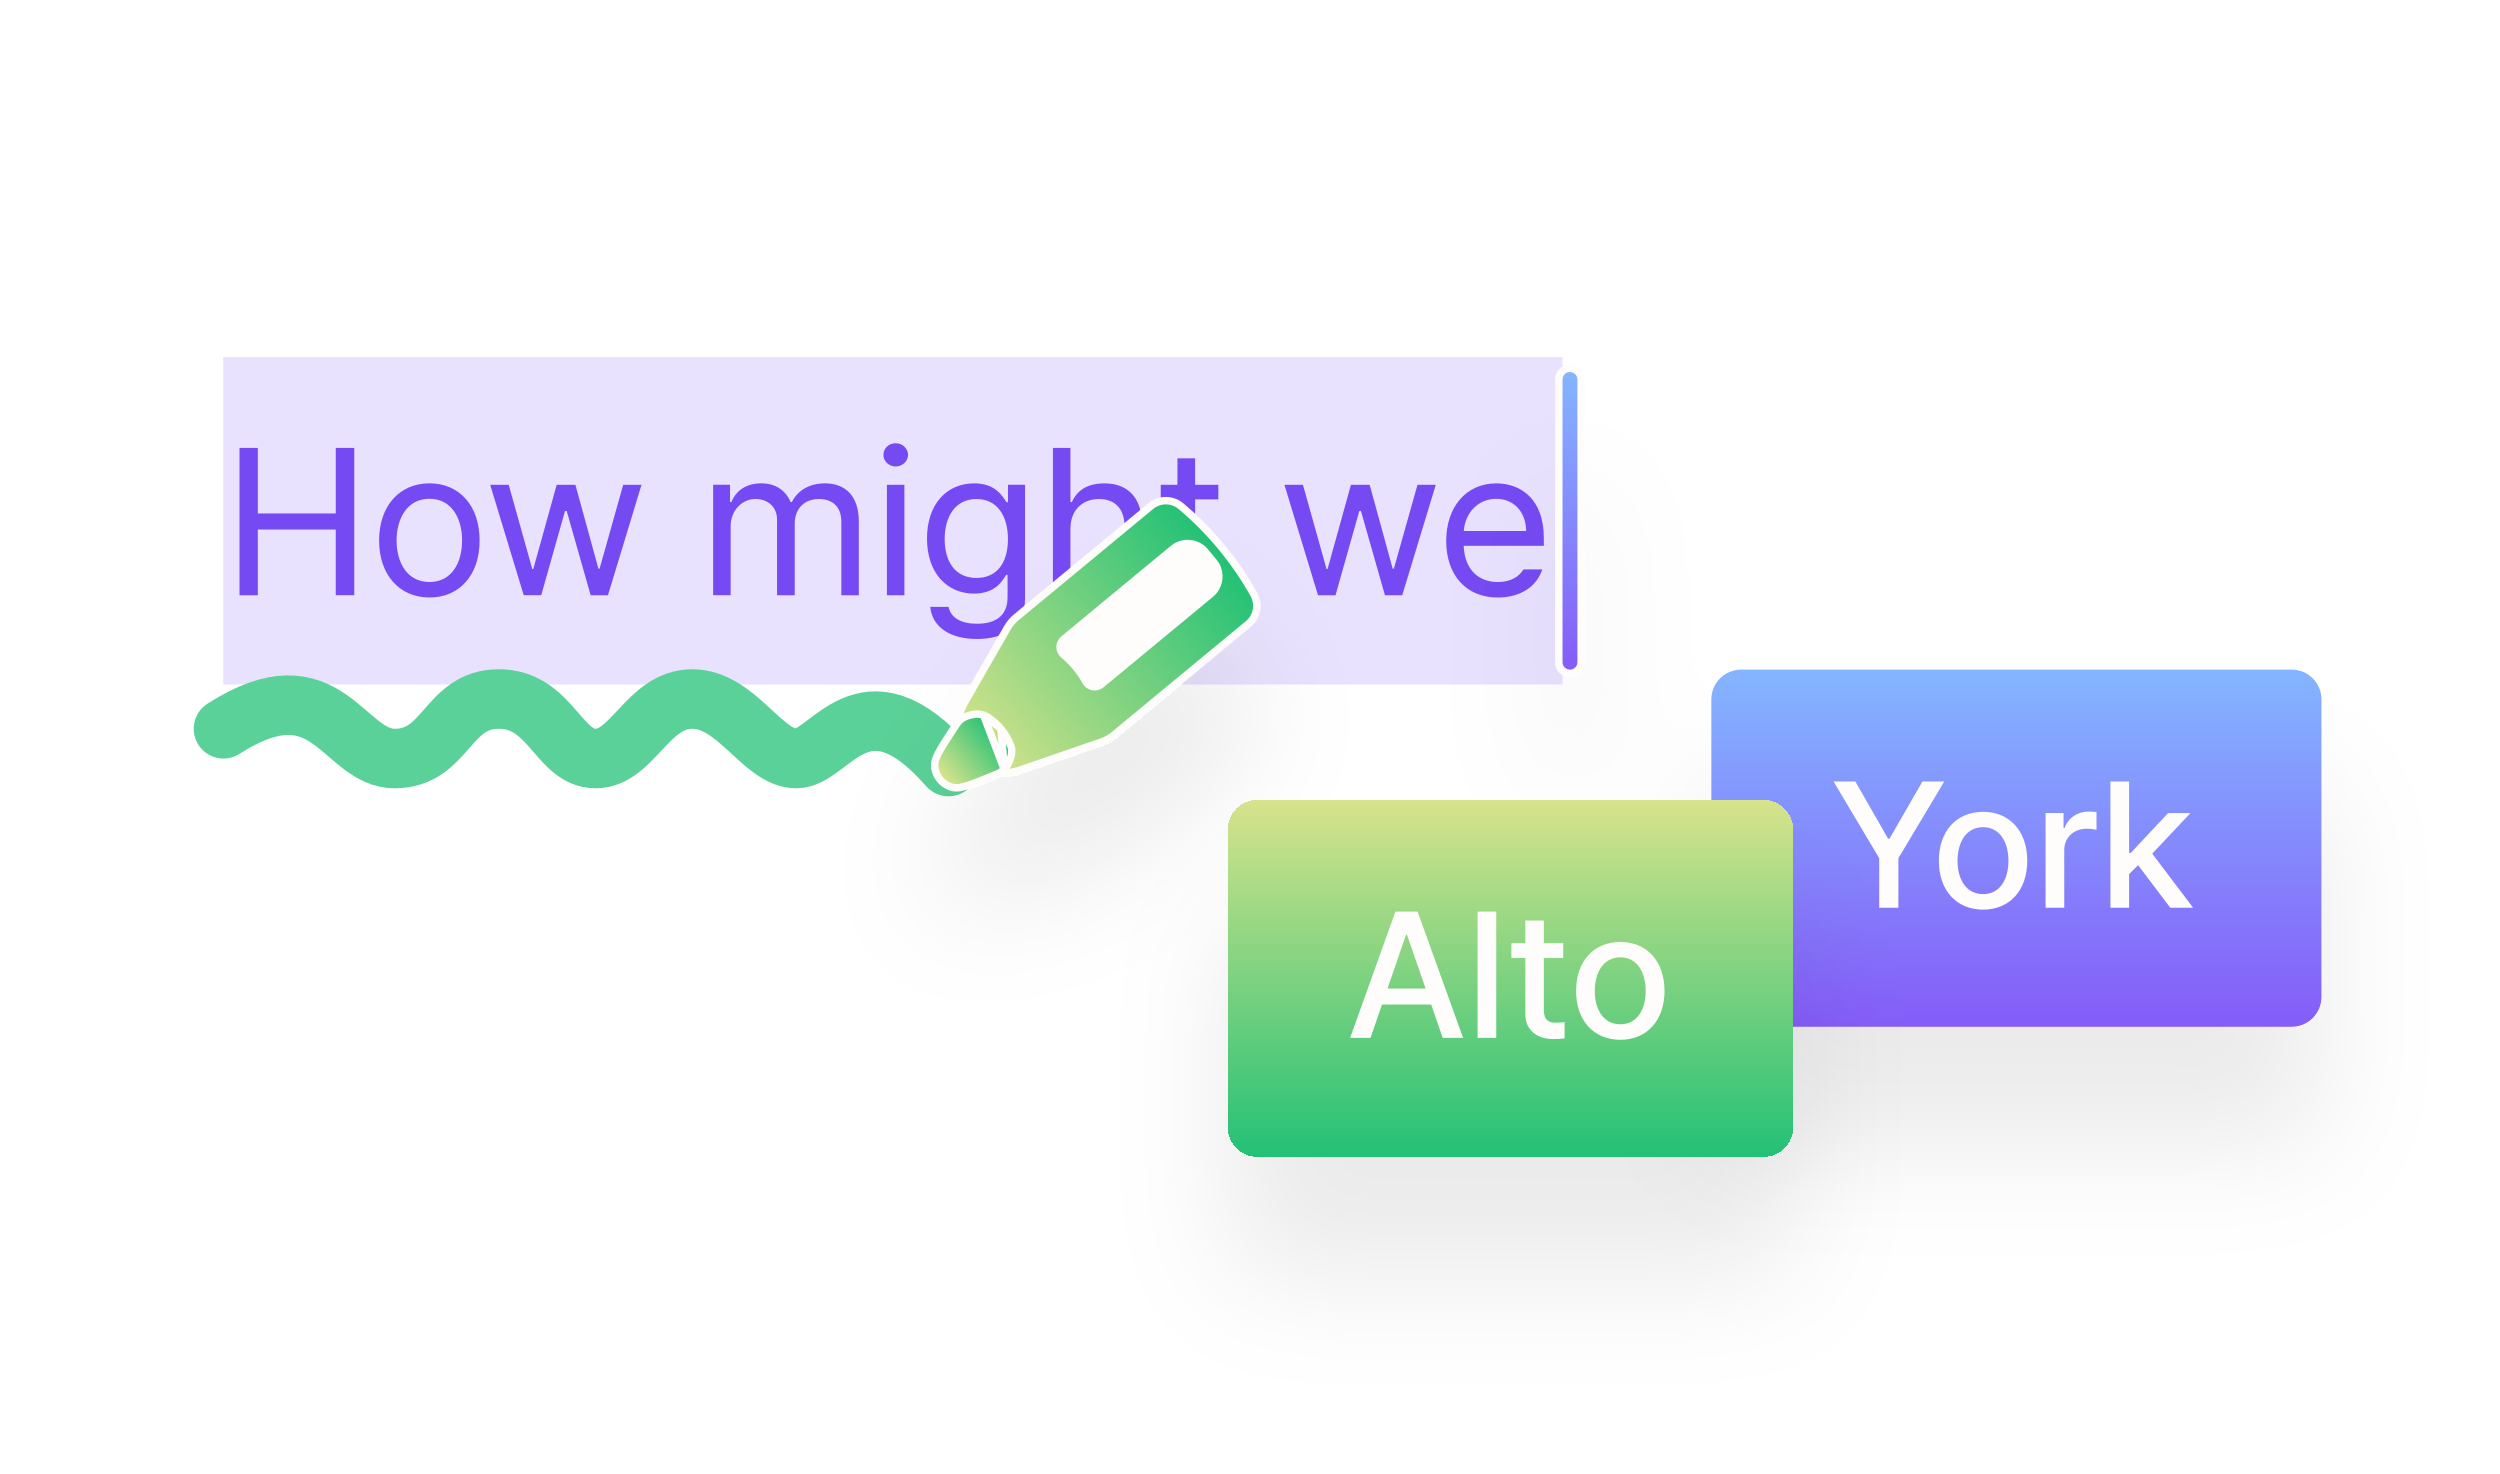
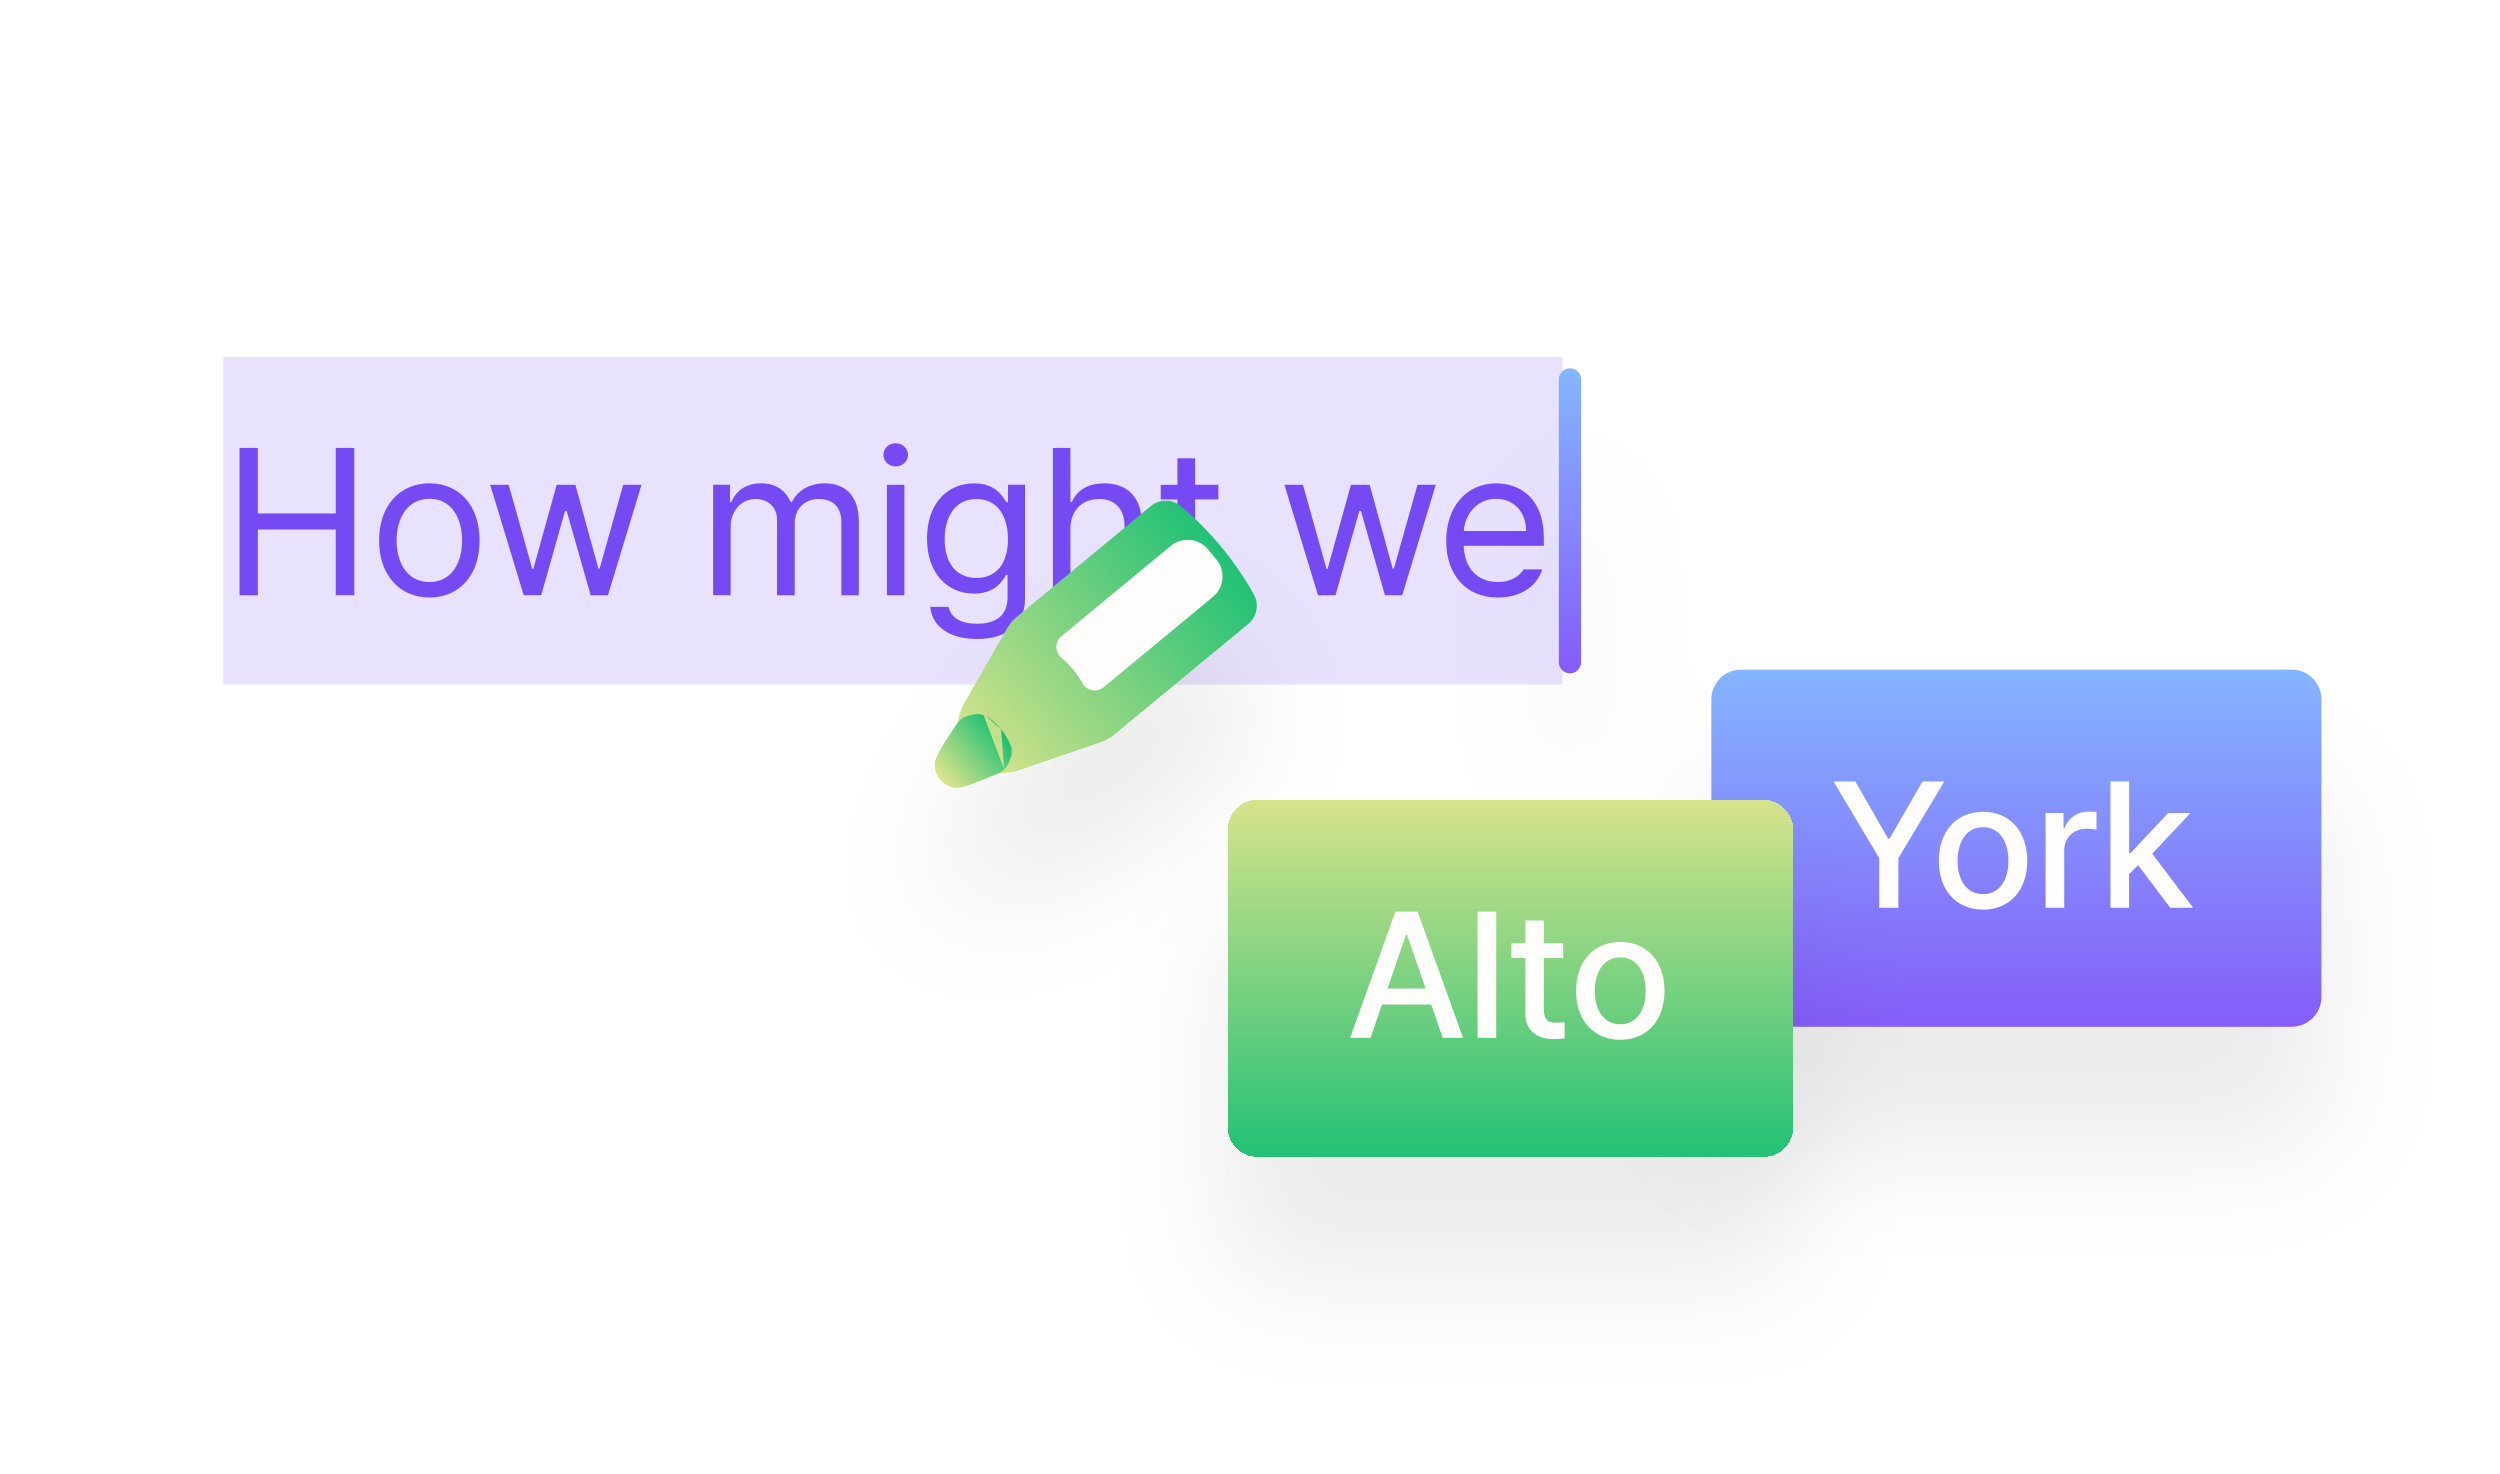
- <svg xmlns="http://www.w3.org/2000/svg" fill="none" viewBox="0 0 168 99">
+ <svg xmlns="http://www.w3.org/2000/svg" fill="none" viewBox="0 0 168 99" stroke="inherit">
  <path fill="#A385FB" fill-opacity=".24" d="M15.002 24h90v22h-90z" />
  <path fill="#764AF3" d="M16.096 40h1.23v-4.416h5.236v4.415h1.245v-9.898h-1.244v4.402h-5.237v-4.402h-1.23zm12.77.15c2.016.007 3.37-1.524 3.362-3.828.007-2.318-1.346-3.842-3.363-3.842-2.023 0-3.39 1.524-3.39 3.842 0 2.303 1.367 3.835 3.39 3.828m-2.216-3.828c.007-1.477.705-2.803 2.215-2.803 1.497 0 2.188 1.326 2.188 2.803 0 1.483-.69 2.789-2.188 2.789-1.51 0-2.208-1.306-2.215-2.79m8.545 3.677h1.176l1.6-5.66h.11L39.692 40h1.163l2.255-7.423h-1.23l-1.586 5.633h-.082l-1.545-5.633H37.41l-1.572 5.66h-.069l-1.585-5.66H32.94zm12.729 0H49.1v-4.634c0-1.08.779-1.832 1.668-1.832.854 0 1.456.56 1.449 1.394V40h1.19v-4.826c.006-.943.594-1.64 1.626-1.64.814 0 1.497.423 1.504 1.517V40h1.176v-4.963c0-1.75-.95-2.557-2.27-2.557-1.066 0-1.852.492-2.228 1.258h-.082c-.349-.793-1.012-1.258-1.983-1.258-.97 0-1.688.465-1.996 1.258h-.095v-1.162h-1.135zM59.6 40h1.175v-7.423H59.6zm-.233-9.433c-.007.43.37.78.82.78.452 0 .828-.35.835-.78-.007-.438-.383-.786-.834-.78-.452-.006-.828.342-.82.78m6.29 12.373c1.81 0 3.219-.82 3.226-2.734v-7.63h-1.149v1.176h-.095c-.267-.396-.732-1.271-2.174-1.271-1.866 0-3.172 1.422-3.172 3.705 0 2.338 1.354 3.698 3.158 3.705 1.436-.007 1.907-.848 2.16-1.258h.096v1.504c0 1.224-.78 1.778-2.05 1.778-1.053 0-1.758-.376-1.915-1.135h-1.23c.13 1.374 1.346 2.16 3.144 2.16m-2.175-6.713c0-1.497.704-2.693 2.133-2.693 1.381 0 2.113 1.1 2.12 2.693-.007 1.634-.76 2.611-2.12 2.611-1.408 0-2.133-1.073-2.133-2.61m8.45-.684c0-1.285.82-2.01 1.927-2.01 1.067 0 1.71.664 1.71 1.833v4.634h1.175v-4.716c0-1.907-1.012-2.803-2.53-2.803-1.175 0-1.838.492-2.187 1.258h-.095V30.1h-1.176V40h1.176zm9.94-2.966h-1.56V30.8h-1.189v1.778h-1.121v.984h1.121v4.607c.007 1.313 1.046 1.928 2.037 1.928.349 0 .636-.027.82-.054v-1.094c-.17.007-.485.027-.697.027-.499 0-.977-.157-.97-1.107V33.56h1.558zm6.698 7.423h1.176l1.6-5.66h.11L93.067 40h1.163l2.255-7.423h-1.23l-1.586 5.633h-.082l-1.545-5.633h-1.258l-1.572 5.66h-.069l-1.585-5.66h-1.245zm12.086.15c1.532.008 2.632-.758 2.981-1.886h-1.258c-.274.458-.834.848-1.723.848-1.32 0-2.235-.861-2.297-2.434h5.387v-.492c.007-2.748-1.641-3.705-3.199-3.705-2.017 0-3.363 1.586-3.363 3.87 0 2.276 1.326 3.807 3.472 3.8m-2.29-4.47c.082-1.148.896-2.16 2.181-2.16 1.224 0 2.003.923 2.01 2.16z" />
  <g filter="url(#a)">
-     <rect width="1.5" height="20.5" x="104.752" y="24.75" fill="url(#b)" stroke="#FEFDFB" stroke-width=".5" rx=".75" />
+     <rect width="1.5" height="20.5" x="104.752" y="24.75" fill="url(#b)" stroke-width=".5" rx=".75" />
    <rect width="41" height="24" x="115.002" y="44.999" fill="url(#c)" rx="2" />
    <path fill="#FEFDFB" d="m123.213 52.515 3.07 5.156V61h1.289v-3.328l3.082-5.156h-1.465l-2.214 3.844h-.094l-2.203-3.844zm10.055 8.613c1.793 0 2.964-1.312 2.964-3.28 0-1.981-1.171-3.294-2.964-3.294-1.805 0-2.983 1.313-2.977 3.293-.006 1.969 1.172 3.281 2.977 3.281m-1.723-3.28c0-1.22.557-2.257 1.723-2.263 1.148.006 1.699 1.043 1.699 2.262 0 1.213-.551 2.238-1.699 2.238-1.166 0-1.723-1.025-1.723-2.238m5.918 3.151h1.254V57.12c0-.832.644-1.436 1.512-1.43.257-.006.55.047.656.07v-1.195a5 5 0 0 0-.528-.024c-.744-.005-1.382.422-1.617 1.102h-.07v-1.008h-1.207zm4.359 0h1.254v-2.261l.604-.598 2.162 2.86h1.535l-2.748-3.633 2.572-2.73h-1.5l-2.519 2.683h-.106v-4.805h-1.254z" />
  </g>
-   <path stroke="#5AD198" stroke-linecap="round" stroke-width="4" d="M15.019 48.974c7-4.5 8 2 11.5 2 3.501-.002 3.5-4 7-4 3.502 0 4 4 6.5 4s3.5-4 6.5-4 4.715 4 7 4 4.5-6 10.22.538" />
+   <path stroke-linecap="round" stroke-width="4" d="M15.019 48.974c7-4.5 8 2 11.5 2 3.501-.002 3.5-4 7-4 3.502 0 4 4 6.5 4s3.5-4 6.5-4 4.715 4 7 4 4.5-6 10.22.538" />
  <g filter="url(#d)">
-     <path fill="url(#e)" stroke="#FEFDFB" stroke-width=".5" d="m64.342 48.717.249.023-.25-.023a2.95 2.95 0 0 0 2.654 3.21l.024-.25-.024.25a3.8 3.8 0 0 0 1.583-.189l5.462-1.882c.29-.1.561-.252.799-.448l9.048-7.481a1.58 1.58 0 0 0 .371-1.987 21.5 21.5 0 0 0-4.898-5.925 1.58 1.58 0 0 0-2.021-.01l-9.049 7.481a2.6 2.6 0 0 0-.59.7l-2.876 5.011.217.125-.217-.125a3.8 3.8 0 0 0-.482 1.52Z" />
-     <path fill="url(#f)" stroke="#FEFDFB" stroke-width=".5" d="M67.486 51.7c-.213.2-.35.257-.566.346l-.095-.231.095.231-.01.004c-.762.314-1.346.555-1.791.705-.433.146-.79.228-1.073.164a1.58 1.58 0 0 1-1.235-1.493c-.009-.289.139-.625.364-1.023.23-.408.577-.937 1.029-1.626l.006-.01c.128-.195.21-.32.446-.49.139-.1.367-.178.566-.226.2-.048.439-.082.608-.055.121.019.2.033.257.049zm0 0c.125-.118.244-.327.328-.514s.163-.415.169-.587a3 3 0 0 0 0-.26.5.5 0 0 0-.032-.15 3.8 3.8 0 0 0-.679-1.194m.214 2.705-.214-2.705m0 0a3.8 3.8 0 0 0-1.044-.891z" />
+     <path fill="url(#e)" stroke-width=".5" d="m64.342 48.717.249.023-.25-.023a2.95 2.95 0 0 0 2.654 3.21l.024-.25-.024.25a3.8 3.8 0 0 0 1.583-.189l5.462-1.882c.29-.1.561-.252.799-.448l9.048-7.481a1.58 1.58 0 0 0 .371-1.987 21.5 21.5 0 0 0-4.898-5.925 1.58 1.58 0 0 0-2.021-.01l-9.049 7.481a2.6 2.6 0 0 0-.59.7l-2.876 5.011.217.125-.217-.125a3.8 3.8 0 0 0-.482 1.52Z" />
+     <path fill="url(#f)" stroke-width=".5" d="M67.486 51.7c-.213.2-.35.257-.566.346l-.095-.231.095.231-.01.004c-.762.314-1.346.555-1.791.705-.433.146-.79.228-1.073.164a1.58 1.58 0 0 1-1.235-1.493c-.009-.289.139-.625.364-1.023.23-.408.577-.937 1.029-1.626l.006-.01c.128-.195.21-.32.446-.49.139-.1.367-.178.566-.226.2-.048.439-.082.608-.055.121.019.2.033.257.049zm0 0c.125-.118.244-.327.328-.514s.163-.415.169-.587a3 3 0 0 0 0-.26.5.5 0 0 0-.032-.15 3.8 3.8 0 0 0-.679-1.194m.214 2.705-.214-2.705m0 0a3.8 3.8 0 0 0-1.044-.891z" />
    <path fill="#FEFDFB" d="M74.159 46.185a.935.935 0 0 1-1.414-.267 6.1 6.1 0 0 0-1.421-1.72.935.935 0 0 1 .003-1.438l7.01-5.796c.32-.263.478-.395.632-.478a1.78 1.78 0 0 1 1.967.187c.136.11.267.27.53.588.264.318.395.477.478.631a1.78 1.78 0 0 1-.186 1.967c-.11.135-.27.267-.588.53z" />
  </g>
  <g filter="url(#g)">
    <rect width="38" height="24" x="82.504" y="53.745" fill="url(#h)" rx="2" shape-rendering="crispEdges" />
    <path fill="#FEFDFB" d="m92.098 69.745.773-2.239h3.305l.773 2.239h1.371l-3.058-8.485h-1.489l-3.046 8.485zm1.142-3.317 1.248-3.62h.059l1.254 3.62zm7.307-5.168h-1.254v8.485h1.254zm4.5 2.121h-1.301v-1.523h-1.242v1.523h-.938v.996h.938v3.75c-.012 1.16.873 1.7 1.851 1.7.346 0 .616-.024.786-.047v-1.09a8 8 0 0 1-.633.035c-.404-.006-.756-.135-.762-.855v-3.493h1.301zm3.844 6.493c1.793 0 2.964-1.313 2.964-3.282 0-1.98-1.171-3.293-2.964-3.293-1.805 0-2.983 1.313-2.977 3.293-.006 1.969 1.172 3.282 2.977 3.282m-1.723-3.282c0-1.218.557-2.256 1.723-2.261 1.148.005 1.699 1.043 1.699 2.261 0 1.213-.551 2.239-1.699 2.239-1.166 0-1.723-1.026-1.723-2.239" />
  </g>
  <defs>
    <linearGradient id="b" x1="105.502" x2="105.502" y1="25" y2="44.999" gradientUnits="userSpaceOnUse">
      <stop stop-color="#84B5FF" />
      <stop offset="1" stop-color="#855CF9" />
    </linearGradient>
    <linearGradient id="c" x1="135.502" x2="135.502" y1="44.999" y2="68.999" gradientUnits="userSpaceOnUse">
      <stop stop-color="#84B5FF" />
      <stop offset="1" stop-color="#855CF9" />
    </linearGradient>
    <linearGradient id="e" x1="65.197" x2="81.883" y1="50.711" y2="36.916" gradientUnits="userSpaceOnUse">
      <stop stop-color="#D7E38B" />
      <stop offset="1" stop-color="#23C176" />
    </linearGradient>
    <linearGradient id="f" x1="63.366" x2="67.08" y1="52.224" y2="49.155" gradientUnits="userSpaceOnUse">
      <stop stop-color="#D7E38B" />
      <stop offset="1" stop-color="#23C176" />
    </linearGradient>
    <linearGradient id="h" x1="101.504" x2="101.504" y1="53.745" y2="77.745" gradientUnits="userSpaceOnUse">
      <stop stop-color="#D7E38B" />
      <stop offset="1" stop-color="#23C176" />
    </linearGradient>
    <filter id="a" width="67.5" height="60.5" x="96.502" y="24.5" color-interpolation-filters="sRGB" filterUnits="userSpaceOnUse">
      <feFlood flood-opacity="0" result="BackgroundImageFix" />
      <feColorMatrix in="SourceAlpha" result="hardAlpha" values="0 0 0 0 0 0 0 0 0 0 0 0 0 0 0 0 0 0 127 0" />
      <feOffset dy="8" />
      <feGaussianBlur stdDeviation="4" />
      <feComposite in2="hardAlpha" operator="out" />
      <feColorMatrix values="0 0 0 0 0 0 0 0 0 0 0 0 0 0 0 0 0 0 0.08 0" />
      <feBlend in2="BackgroundImageFix" result="effect1_dropShadow_6322_46628" />
      <feBlend in="SourceGraphic" in2="effect1_dropShadow_6322_46628" result="shape" />
    </filter>
    <filter id="d" width="38.149" height="35.797" x="54.561" y="33.394" color-interpolation-filters="sRGB" filterUnits="userSpaceOnUse">
      <feFlood flood-opacity="0" result="BackgroundImageFix" />
      <feColorMatrix in="SourceAlpha" result="hardAlpha" values="0 0 0 0 0 0 0 0 0 0 0 0 0 0 0 0 0 0 127 0" />
      <feOffset dy="8" />
      <feGaussianBlur stdDeviation="4" />
      <feComposite in2="hardAlpha" operator="out" />
      <feColorMatrix values="0 0 0 0 0 0 0 0 0 0 0 0 0 0 0 0 0 0 0.08 0" />
      <feBlend in2="BackgroundImageFix" result="effect1_dropShadow_6322_46628" />
      <feBlend in="SourceGraphic" in2="effect1_dropShadow_6322_46628" result="shape" />
    </filter>
    <filter id="g" width="54" height="40" x="74.504" y="53.745" color-interpolation-filters="sRGB" filterUnits="userSpaceOnUse">
      <feFlood flood-opacity="0" result="BackgroundImageFix" />
      <feColorMatrix in="SourceAlpha" result="hardAlpha" values="0 0 0 0 0 0 0 0 0 0 0 0 0 0 0 0 0 0 127 0" />
      <feOffset dy="8" />
      <feGaussianBlur stdDeviation="4" />
      <feComposite in2="hardAlpha" operator="out" />
      <feColorMatrix values="0 0 0 0 0 0 0 0 0 0 0 0 0 0 0 0 0 0 0.08 0" />
      <feBlend in2="BackgroundImageFix" result="effect1_dropShadow_6322_46628" />
      <feBlend in="SourceGraphic" in2="effect1_dropShadow_6322_46628" result="shape" />
    </filter>
  </defs>
</svg>
